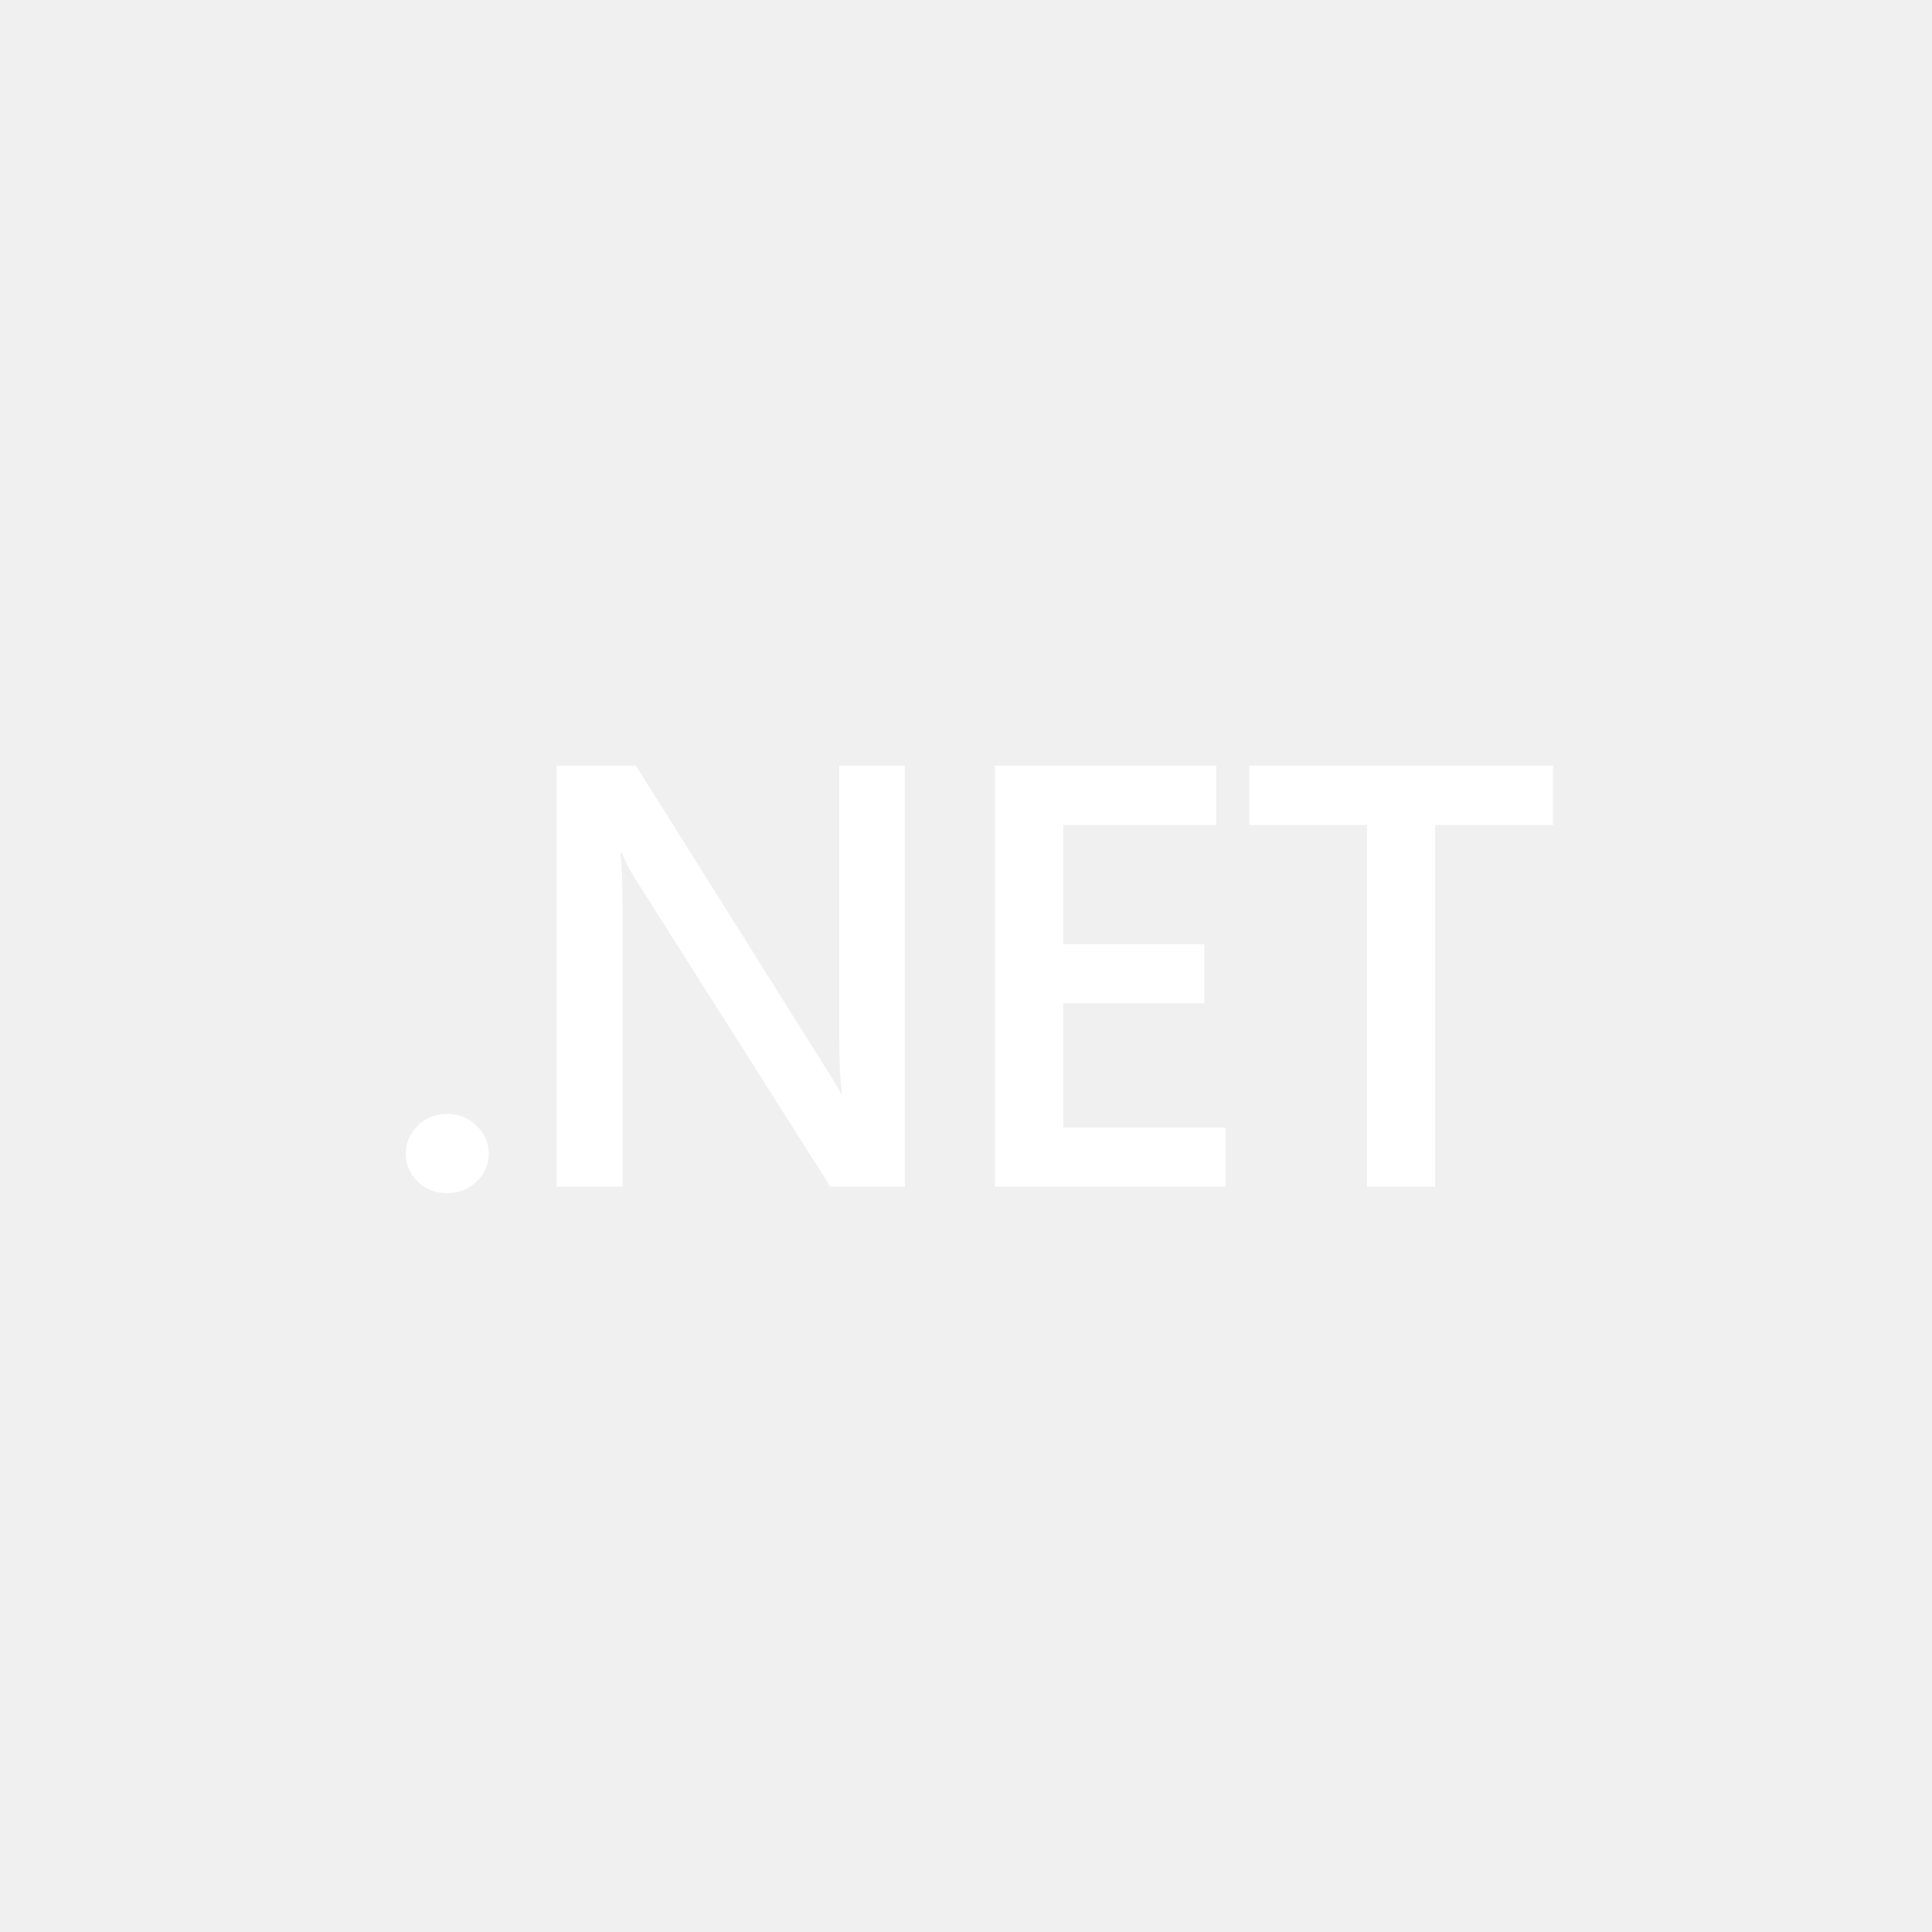
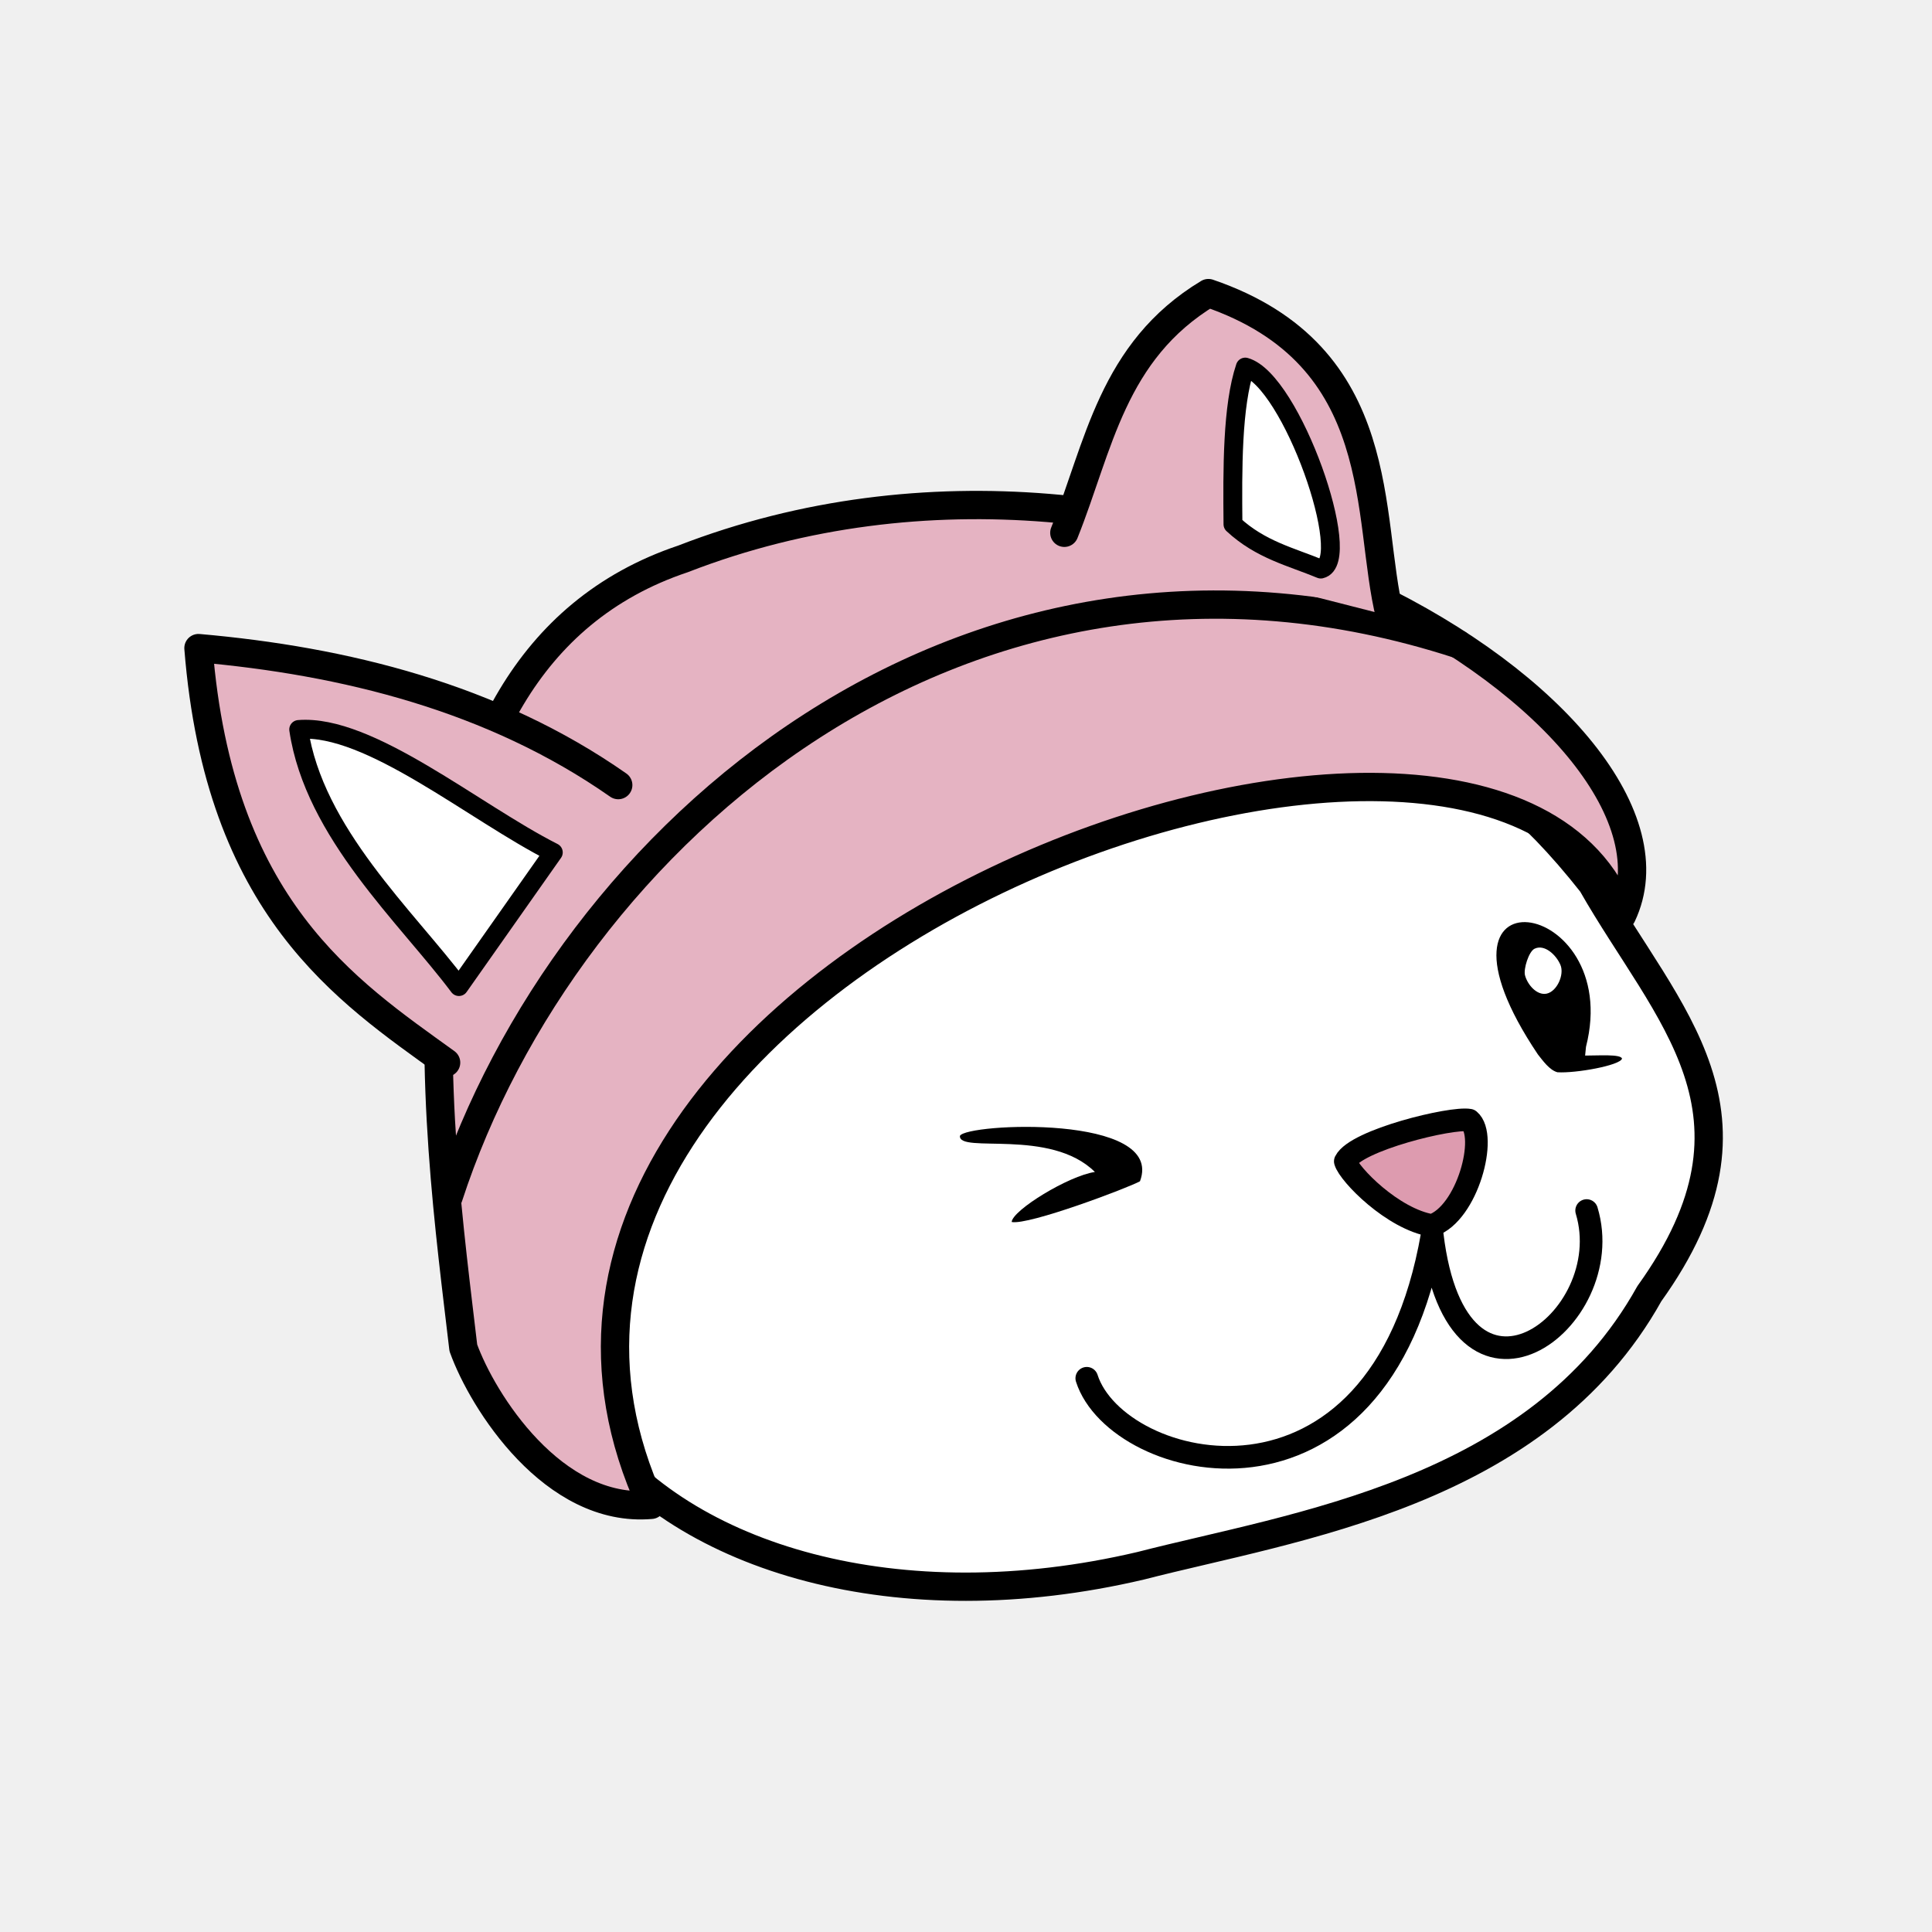
- <svg xmlns="http://www.w3.org/2000/svg" width="456" height="456" viewBox="0 0 456 456" version="1.1" xml:space="preserve" style="fill-rule:evenodd;clip-rule:evenodd;stroke-linejoin:round;stroke-miterlimit:2;">
-   <path d="m 105.5,281.609 c -2.703,0 -5.001,-0.9 -6.893,-2.702 -1.892,-1.848 -2.838,-4.042 -2.838,-6.582 0,-2.587 0.946,-4.804 2.838,-6.652 1.892,-1.848 4.19,-2.772 6.893,-2.772 2.748,0 5.068,0.924 6.96,2.772 1.937,1.848 2.906,4.064 2.906,6.652 0,2.54 -0.968,4.734 -2.906,6.582 -1.892,1.802 -4.212,2.702 -6.96,2.702 z" style="fill:#ffffff;fill-rule:nonzero;stroke-width:0.838" />
-   <path d="M 213.561,280.084 H 195.99 L 149.7,207.054 c -1.171,-1.848 -2.14,-3.765 -2.906,-5.751 h -0.406 c 0.361,2.125 0.541,6.675 0.541,13.65 v 65.132 h -15.543 v -99.36 h 18.719 l 44.737,71.298 c 1.892,2.957 3.109,4.989 3.649,6.098 h 0.27 c -0.45,-2.632 -0.676,-7.09 -0.676,-13.373 v -64.023 h 15.476 z" style="fill:#ffffff;fill-rule:nonzero;stroke-width:0.838" />
-   <path d="m 289.251,280.084 h -54.401 v -99.36 h 52.238 v 13.997 h -36.154 v 28.131 h 33.316 v 13.927 h -33.316 v 29.378 h 38.316 z" style="fill:#ffffff;fill-rule:nonzero;stroke-width:0.838" />
-   <path d="M 366.565,194.721 H 338.722 v 85.363 h -16.084 v -85.363 h -27.775 v -13.997 h 71.701 z" style="fill:#ffffff;fill-rule:nonzero;stroke-width:0.838" />
+ <svg xmlns="http://www.w3.org/2000/svg" width="512" height="512" viewBox="0 0 512 512" version="1.1" id="svg1" xml:space="preserve">
+   <defs id="defs1" />
+   <g id="layer2" style="display:inline">
+     <path style="display:inline;fill:#ffffff;fill-opacity:1;stroke:#000000;stroke-width:7.5;stroke-linecap:round;stroke-linejoin:round;stroke-dasharray:none;stroke-opacity:1" d="m 302.334,414.935 c 40.434,-10.43 105.204,-19.014 134.761,-72.095 34.32,-47.774 4.693,-73.671 -15.235,-108.695 C 405.115,212.933 391.736,203.379 377.663,197.682 302.237,181.259 247.376,205.595 202.742,238.287 74.484,347.651 174.145,445.115 302.334,414.935 Z" id="path1" />
+     <g id="layer6">
+       <path style="display:inline;fill:none;fill-opacity:1;stroke:#000000;stroke-width:6;stroke-linecap:round;stroke-linejoin:round;stroke-dasharray:none;stroke-opacity:1" d="m 420.477,320.808 c 8.828,29.237 -34.308,61.453 -40.93,6.402 -14.015,80.516 -83.535,63.088 -91.539,38.047" id="path9" />
+       <path style="display:inline;fill:#dd9baf;fill-opacity:1;stroke:#000000;stroke-width:6;stroke-linecap:round;stroke-linejoin:round;stroke-dasharray:none;stroke-opacity:1" d="m 379.482,324.774 c -10.396,-1.704 -21.928,-13.532 -22.962,-17.001 2.81,-5.625 28.153,-11.786 32.873,-10.917 4.964,4.125 -0.506,24.776 -9.911,27.918 z" id="path8" />
+     </g>
+     <g id="layer7">
+       <path style="display:inline;fill:#000000;fill-opacity:1;stroke:none;stroke-width:5;stroke-linecap:round;stroke-linejoin:round;stroke-dasharray:none;stroke-opacity:1" d="m 268.102,323.84 c 4.48,0.919 30.937,-9.073 34.004,-10.792 6.755,-17.938 -46.153,-15.357 -47.715,-12.027 -0.391,4.798 23.98,-2.157 35.766,9.563 -6.955,1.011 -21.85,10.131 -22.055,13.255 z" id="path10" />
+     </g>
+     <g id="layer8">
+       <path style="display:inline;fill:#000000;fill-opacity:1;stroke:none;stroke-width:5;stroke-linecap:round;stroke-linejoin:round;stroke-dasharray:none;stroke-opacity:1" d="m 429.847,280.553 c -0.5,1.792 -12.239,3.914 -17.105,3.607 -2.138,-0.567 -3.878,-3.101 -5.178,-4.713 -34.101,-50.779 22.924,-41.96 12.742,-2.036 l -0.233,2.327 c 3.386,0.015 9.512,-0.444 9.775,0.815 z" id="path12" />
+       <path style="fill:#ffffff;fill-opacity:1;stroke:none;stroke-width:5;stroke-linecap:round;stroke-linejoin:round;stroke-dasharray:none;stroke-opacity:1" d="m 406.679,251.417 c -1.547,0.746 -2.974,5.379 -2.54,7.041 0.66,2.53 3.183,5.407 5.742,4.867 2.74,-0.578 4.743,-5.049 3.647,-7.626 -1.137,-2.676 -4.23,-5.545 -6.849,-4.282 z" id="path13" />
+     </g>
+   </g>
+   <g id="layer3" style="display:inline">
+     <path style="display:inline;fill:#e5b3c2;fill-opacity:1;stroke:#000000;stroke-width:7.5;stroke-linecap:round;stroke-linejoin:round;stroke-dasharray:none;stroke-opacity:1" d="M 172.565,398.798 C 107.182,256.663 396.504,151.524 429.833,242.609 454.032,191.724 310.037,98.08 181.019,148.107 c -83.917,28.125 -64.799,152.468 -58.232,209.085 5.078,14.132 23.838,43.882 49.778,41.606 z" id="path2" />
+     <path style="display:inline;fill:none;fill-opacity:1;stroke:#000000;stroke-width:7.5;stroke-linecap:round;stroke-linejoin:round;stroke-dasharray:none;stroke-opacity:1" d="M 118.871,317.183 C 149.848,222.07 255.655,128.256 386.476,170.734" id="path3" />
+     <g id="layer5">
+       <path style="display:inline;fill:#e5b3c2;fill-opacity:1;stroke:#000000;stroke-width:7.5;stroke-linecap:round;stroke-linejoin:round;stroke-dasharray:none;stroke-opacity:1" d="m 282.061,141.195 c 9.145,-22.785 12.621,-48.122 38.179,-63.521 48.552,16.589 41.602,59.573 48.125,85.566" id="path6" />
+       <path style="fill:#ffffff;fill-opacity:1;stroke:#000000;stroke-width:5;stroke-linecap:round;stroke-linejoin:round;stroke-dasharray:none;stroke-opacity:1" d="m 326.749,138.938 c 7.312,6.787 15.376,8.594 23.273,11.869 8.995,-2.075 -7.783,-50.097 -20.015,-53.527 -3.477,10.308 -3.398,27.131 -3.258,41.658 z" id="path7" />
+     </g>
+     <g id="layer4" style="display:inline">
+       <path style="display:inline;fill:#e5b3c2;fill-opacity:1;stroke:#000000;stroke-width:7.5;stroke-linecap:round;stroke-linejoin:round;stroke-dasharray:none;stroke-opacity:1" d="M 118.225,281.6 C 91.885,262.57 58.063,240.651 52.596,171.753 91.132,175.129 130.563,184.77 163.84,208.058" id="path4" />
+       <path style="display:inline;fill:#ffffff;fill-opacity:1;stroke:#000000;stroke-width:5;stroke-linecap:round;stroke-linejoin:round;stroke-dasharray:none;stroke-opacity:1" d="m 121.617,261.449 c -13.797,-18.414 -38.39,-40.712 -42.457,-68.129 18.725,-1.492 46.424,21.935 67.471,32.583 z" id="path5" />
+     </g>
+   </g>
</svg>
